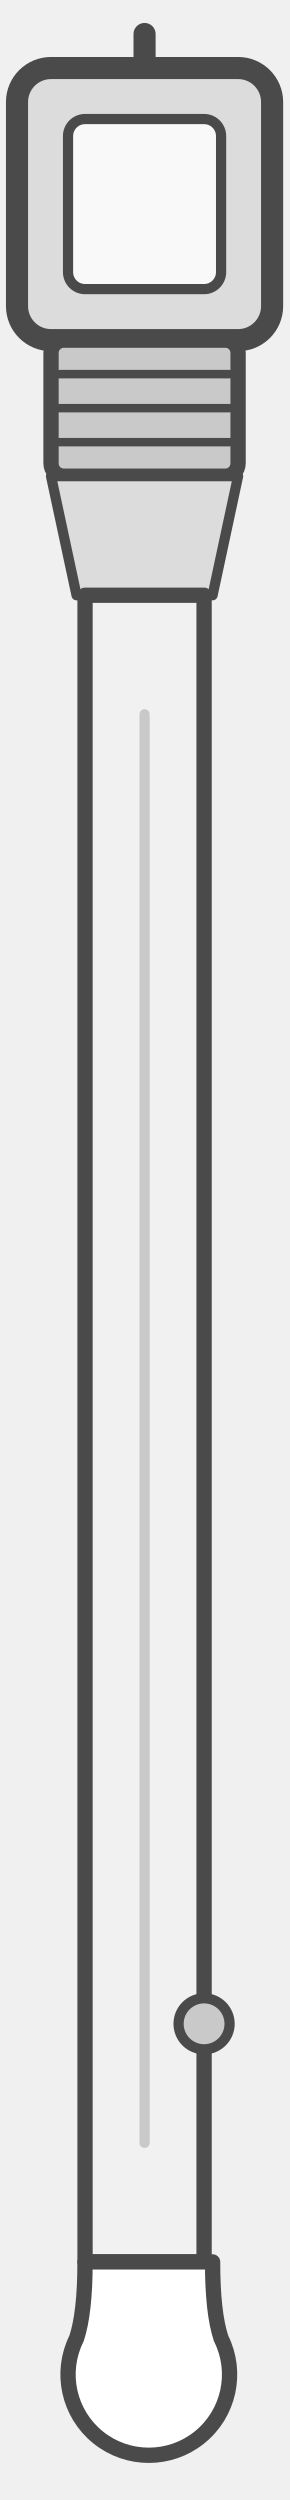
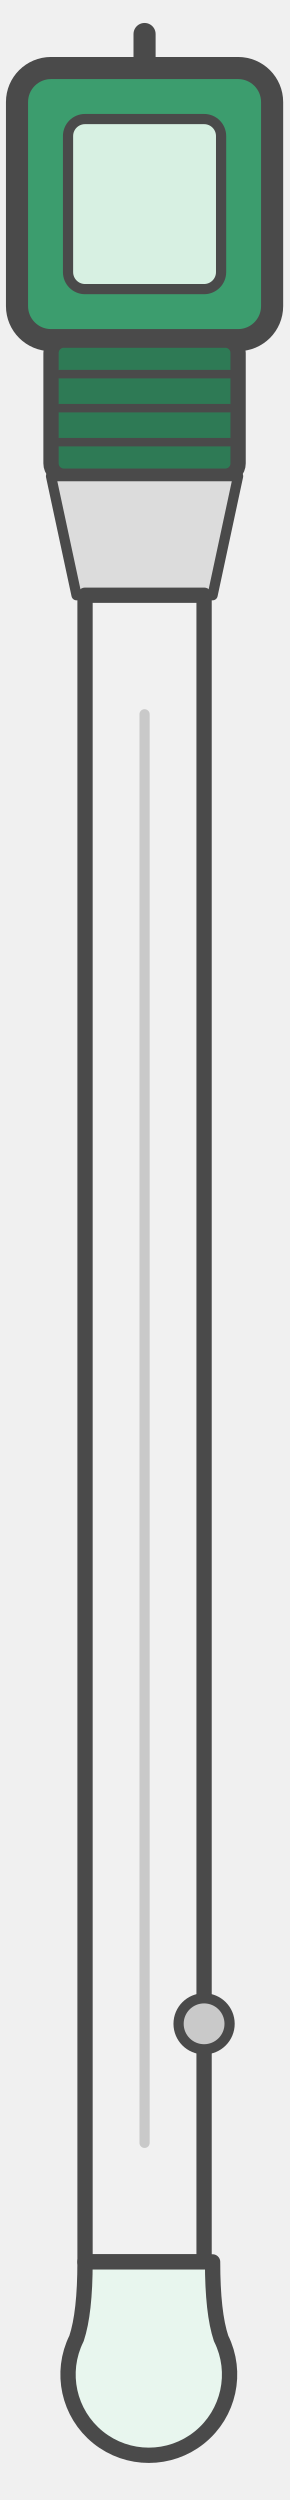
<svg xmlns="http://www.w3.org/2000/svg" viewBox="27 0 34 294">
  <g fill="none" stroke="#4A4A4A" stroke-width="1.8" stroke-linejoin="round" stroke-linecap="round">
    <path d="M44 4V8" stroke-width="2.6" />
-     <rect x="29" y="8" width="30" height="32" rx="4" fill="#DCDCDC" stroke-width="2.6" />
-     <rect x="35" y="14" width="18" height="20" rx="2" fill="#F9F9F9" stroke-width="1.2" />
-     <rect x="33" y="40" width="22" height="16" rx="1.5" fill="#C9C9C9" stroke-width="1.8" />
+     <rect x="29" y="8" width="30" height="32" rx="4" fill="#3C9D6E" stroke-width="2.6" />
+     <rect x="35" y="14" width="18" height="20" rx="2" fill="#D7F0E2" stroke-width="1.2" />
+     <rect x="33" y="40" width="22" height="16" rx="1.5" fill="#2E7A55" stroke-width="1.8" />
    <path d="M34 44h20M34 48h20M34 52h20" stroke-width="1" />
    <path d="M33 56 36 70H52L55 56Z" fill="#DCDCDC" stroke-width="1.2" />
    <rect x="37" y="70" width="14" height="196" fill="#F1F1F1" stroke-width="1.8" />
    <path d="M44 84v168" stroke="#C9C9C9" stroke-width="1.2" />
    <circle cx="51" cy="238" r="3" fill="#C9C9C9" stroke-width="1.2" />
-     <path d="M37 266q0 6 -1 9a9.5 9.5 0 1 0 17 0q-1-3-1-9Z" fill="#FFFFFF" stroke-width="1.8" />
+     <path d="M37 266q0 6 -1 9a9.5 9.5 0 1 0 17 0q-1-3-1-9Z" fill="#E8F6EE" stroke-width="1.8" />
  </g>
</svg>
